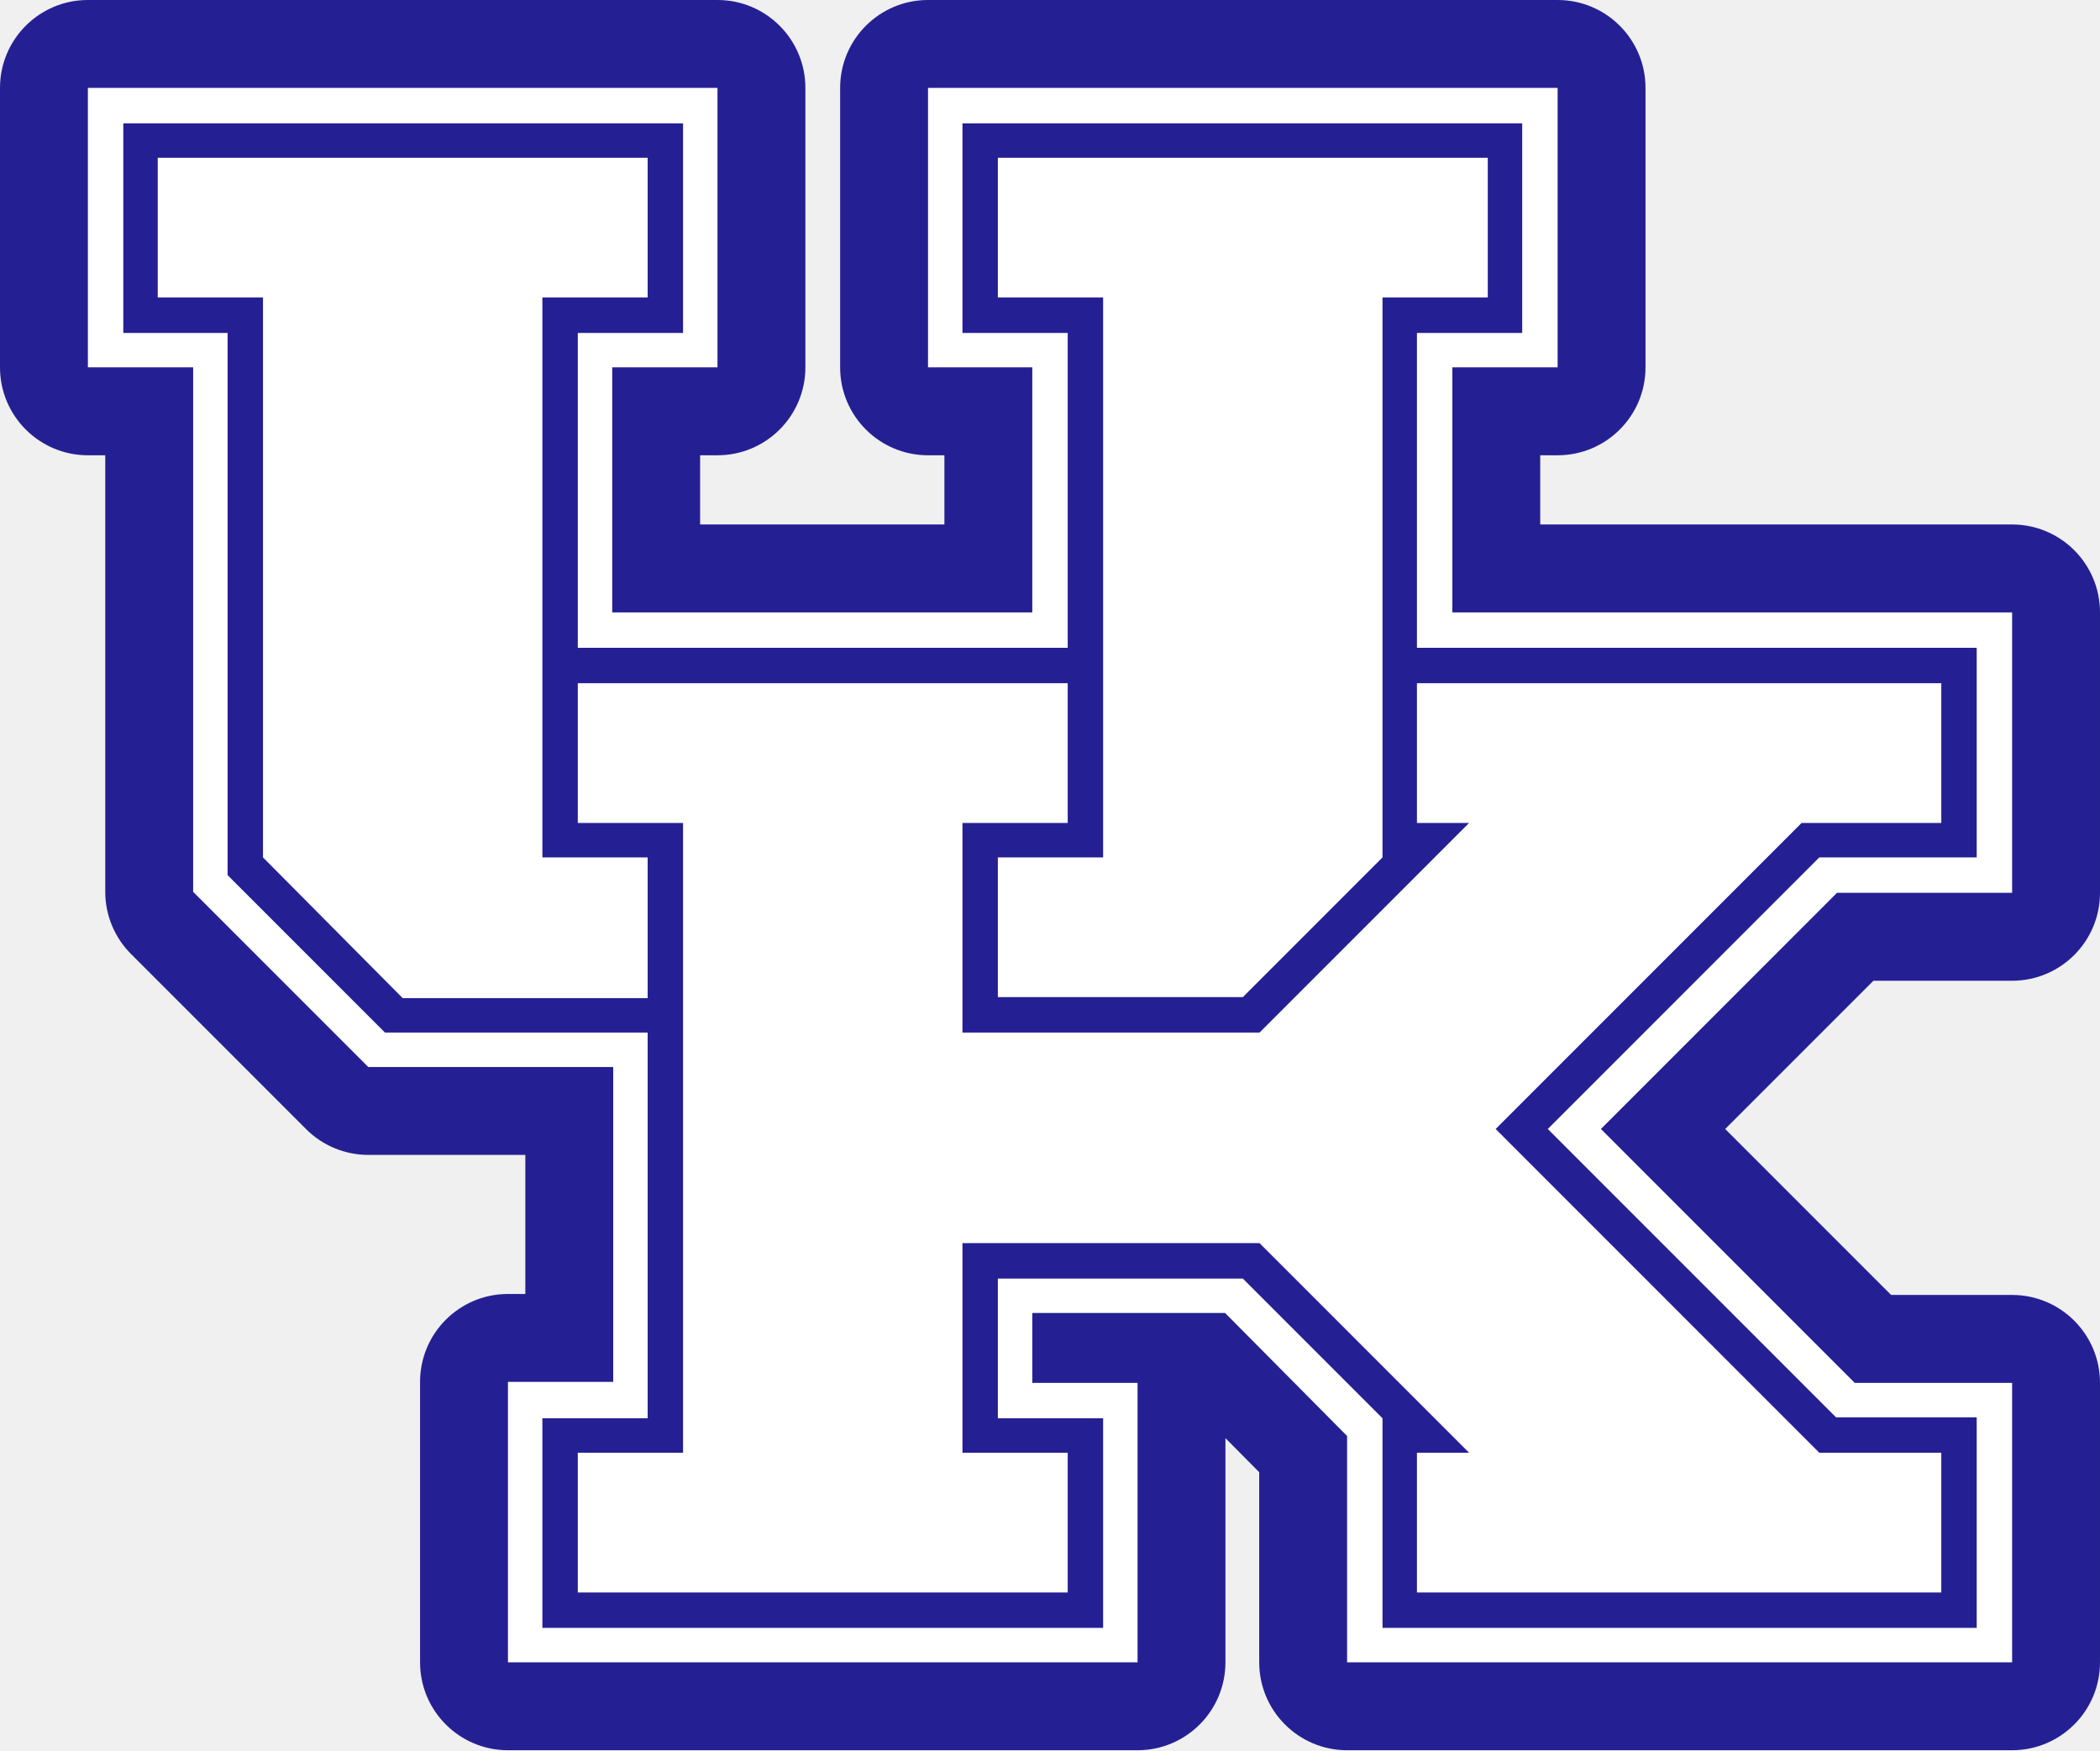
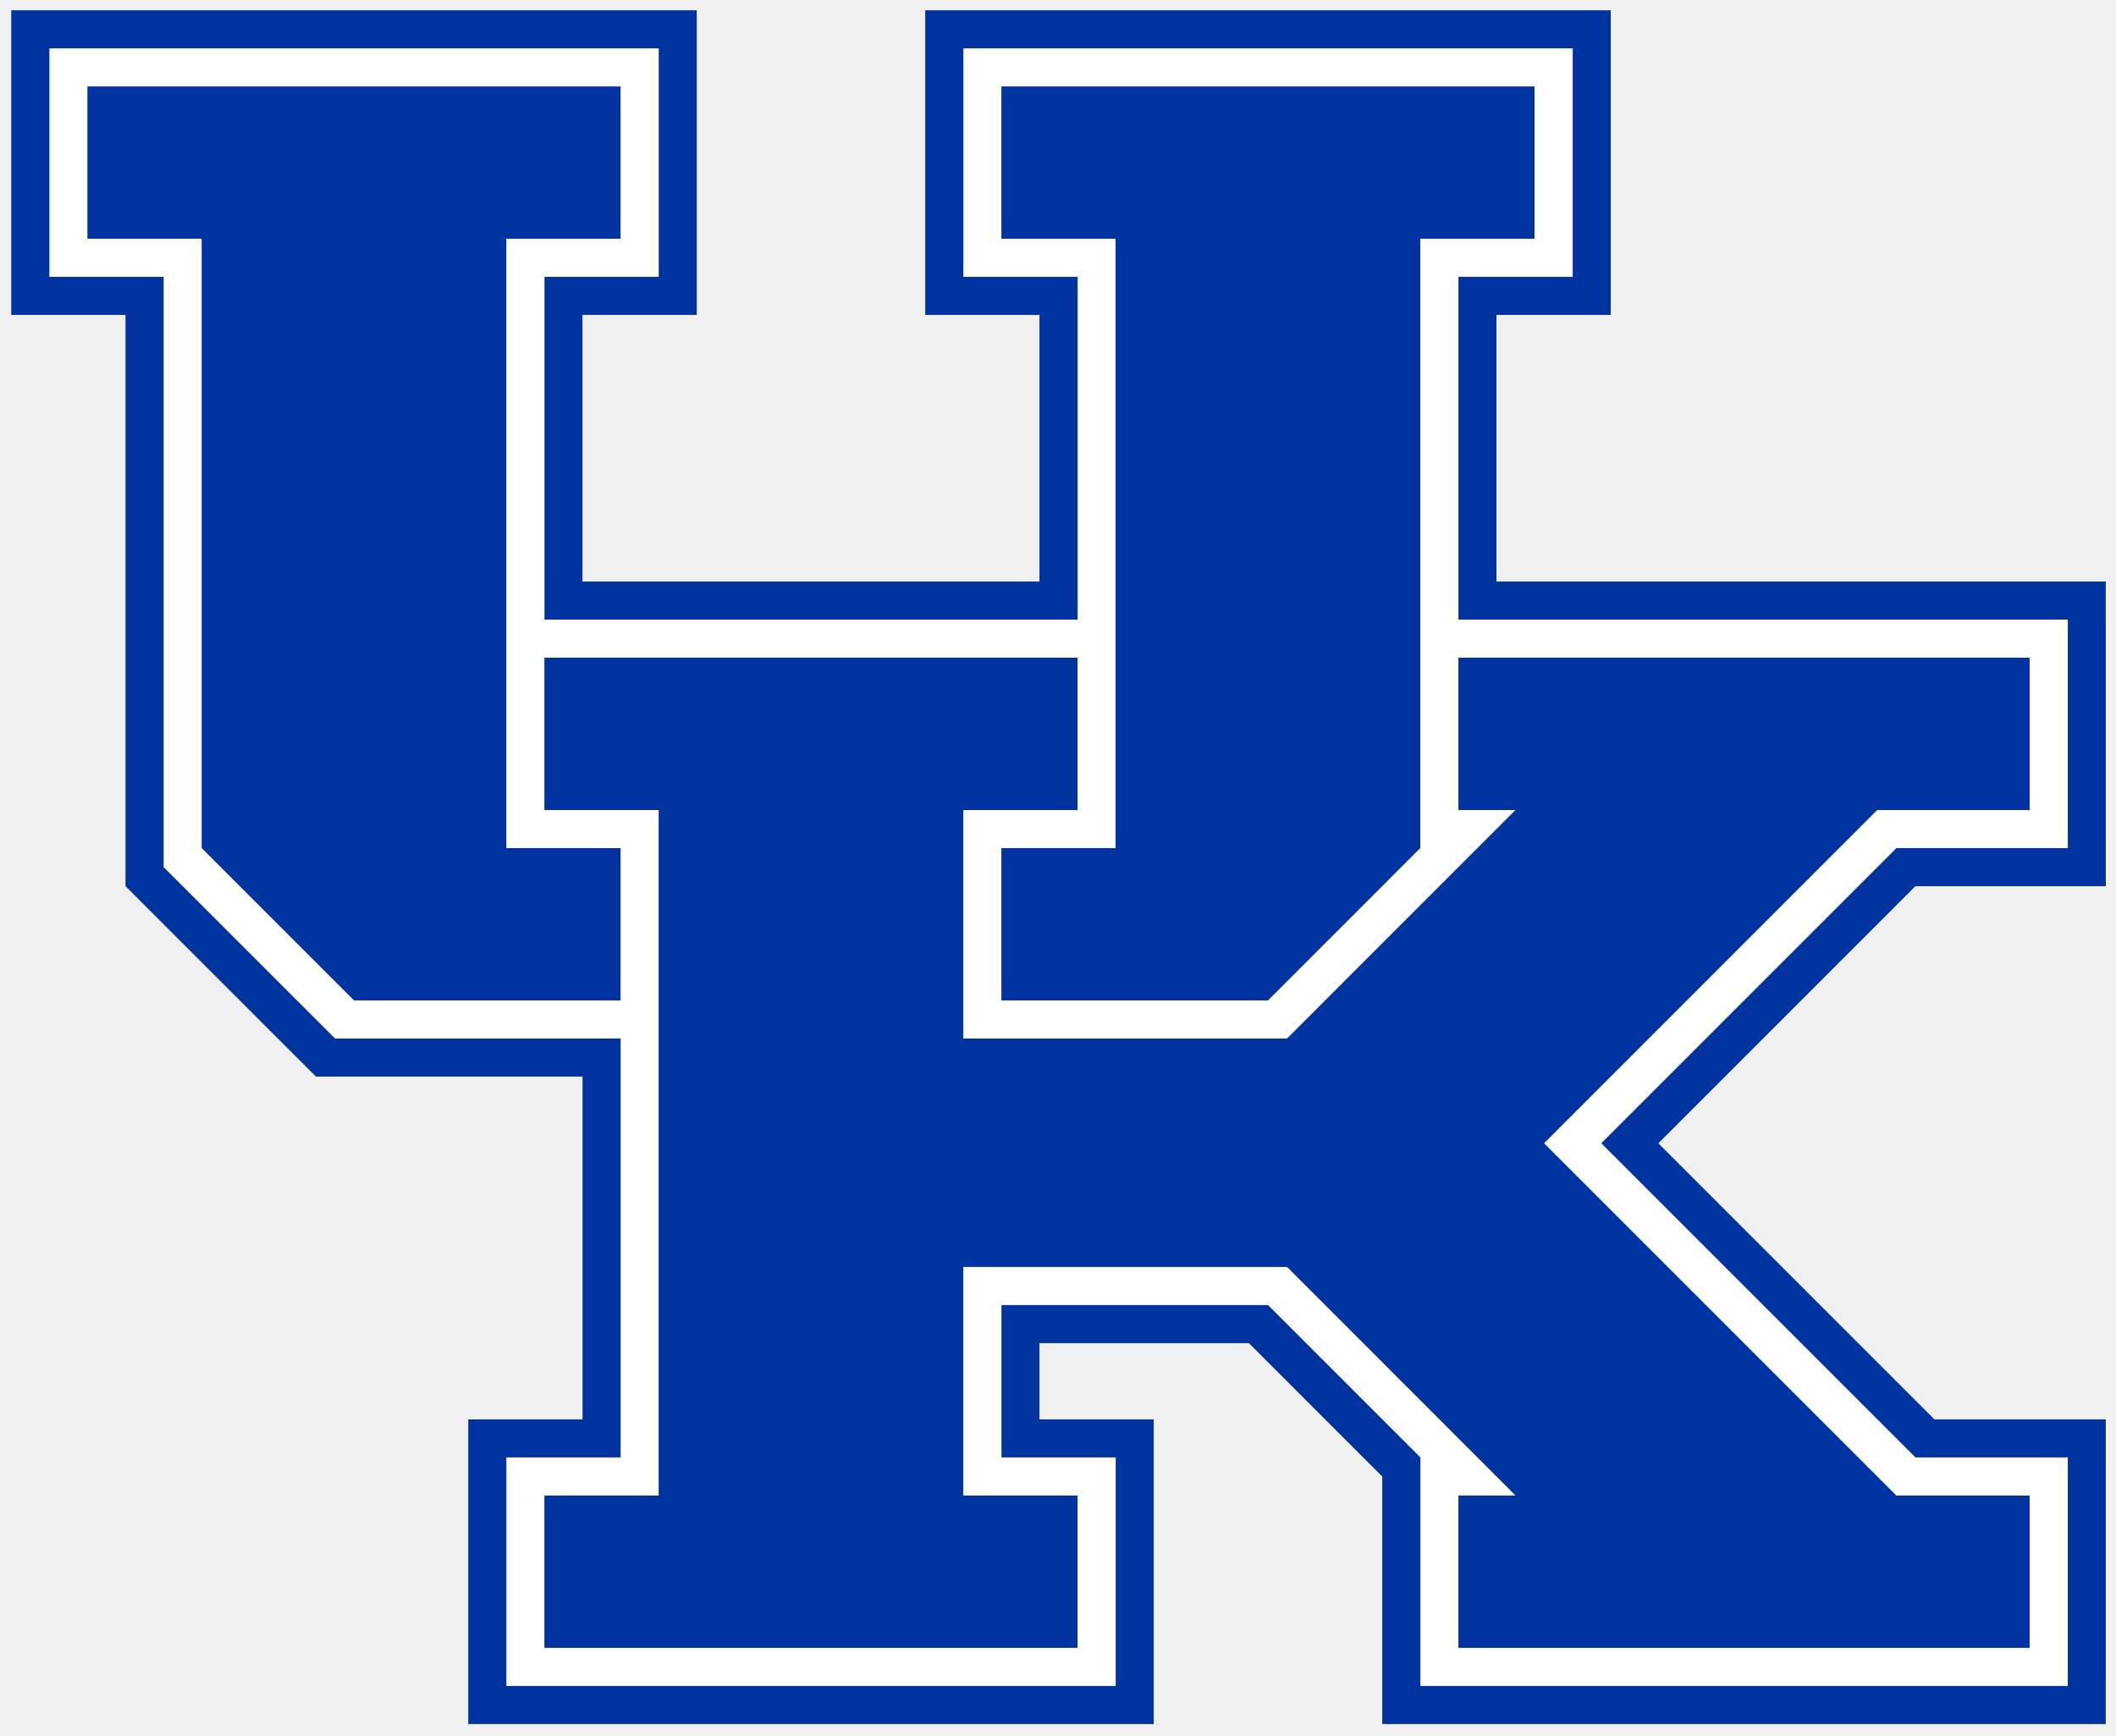
- <svg xmlns="http://www.w3.org/2000/svg" fill="#ffffff" viewBox="0 0 213.467 177.867" version="1.1" id="svg2" width="213.467" height="177.867">
-   <defs id="defs2" />
-   <g id="g4" style="fill:#242093;fill-opacity:1" transform="translate(8.933594,8.933594)">
-     <path id="path4" style="fill:#242093;fill-opacity:1" class="st0" d="M 7.1,0.051 A 7.049,7.049 0 0 0 0.051,7.1 V 21.301 a 7.049,7.049 0 0 0 7.049,7.049 h 3.652 v 49.85 a 7.049,7.049 0 0 0 2.047,4.967 L 26.998,97.467 A 7.049,7.049 0 0 0 32,99.549 h 21.451 v 32.102 h -3.65 a 7.049,7.049 0 0 0 -7.049,7.049 v 14.201 a 7.049,7.049 0 0 0 7.049,7.049 h 49.799 a 7.049,7.049 0 0 0 7.049,-7.049 v -14.201 a 7.049,7.049 0 0 0 -7.049,-7.049 h -3.65 v -7.201 h 20.23 l 12.568,12.566 a 7.049,7.049 0 0 0 -0.697,1.684 v 14.201 a 7.049,7.049 0 0 0 7.049,7.049 h 53.301 a 7.049,7.049 0 0 0 7.049,-7.049 v -14.201 a 7.049,7.049 0 0 0 -7.049,-7.049 h -9.48 l -25.854,-25.85 24.053,-24.053 h 11.281 a 7.049,7.049 0 0 0 7.049,-7.049 V 60.5 a 7.049,7.049 0 0 0 -7.049,-7.049 H 138.648 V 28.35 h 3.652 a 7.049,7.049 0 0 0 7.049,-7.049 V 7.1 A 7.049,7.049 0 0 0 142.301,0.051 H 92.5 A 7.049,7.049 0 0 0 85.451,7.1 V 21.301 A 7.049,7.049 0 0 0 92.5,28.35 h 3.65 V 53.451 H 53.248 V 28.35 h 3.652 a 7.049,7.049 0 0 0 7.049,-7.049 V 7.1 A 7.049,7.049 0 0 0 56.9,0.051 Z" />
-     <path id="path3" style="fill:#242093;fill-opacity:1" class="st0" d="M 0,-8.934 A 8.934,8.934 0 0 0 -8.934,0 V 28.4 A 8.934,8.934 0 0 0 0,37.334 h 1.766 v 44.365 a 8.934,8.934 0 0 0 2.617,6.316 L 22.184,105.816 A 8.934,8.934 0 0 0 28.5,108.434 h 15.967 v 14.133 H 42.699 A 8.934,8.934 0 0 0 33.766,131.5 V 160 a 8.934,8.934 0 0 0 8.934,8.934 H 106.699 A 8.934,8.934 0 0 0 115.633,160 v -22.781 l 3.434,3.461 V 160 A 8.934,8.934 0 0 0 128,168.934 h 67.6 A 8.934,8.934 0 0 0 204.533,160 v -28.4 a 8.934,8.934 0 0 0 -8.934,-8.934 h -12.299 l -16.867,-16.865 15.068,-15.066 h 14.098 a 8.934,8.934 0 0 0 8.934,-8.934 v -28.5 a 8.934,8.934 0 0 0 -8.934,-8.934 h -47.967 v -7.033 h 1.768 a 8.934,8.934 0 0 0 8.934,-8.934 V 0 a 8.934,8.934 0 0 0 -8.934,-8.934 H 85.4 A 8.934,8.934 0 0 0 76.467,0 v 28.4 a 8.934,8.934 0 0 0 8.934,8.934 h 1.666 v 7.033 H 62.234 V 37.334 H 64 a 8.934,8.934 0 0 0 8.934,-8.934 V 0 A 8.934,8.934 0 0 0 64,-8.934 Z M 12.533,12.533 h 39.033 v 3.434 h -1.766 a 8.934,8.934 0 0 0 -8.934,8.934 v 32 a 8.934,8.934 0 0 0 8.934,8.934 h 49.799 a 8.934,8.934 0 0 0 8.934,-8.934 v -32 a 8.934,8.934 0 0 0 -8.934,-8.934 h -1.766 v -3.434 h 39.033 v 3.434 h -1.768 a 8.934,8.934 0 0 0 -8.934,8.934 v 32 a 8.934,8.934 0 0 0 8.934,8.934 h 47.967 v 3.432 H 176 a 8.934,8.934 0 0 0 -6.316,2.617 l -27.6,27.602 a 8.934,8.934 0 0 0 0,12.633 l 29.299,29.299 a 8.934,8.934 0 0 0 6.316,2.617 h 5.367 v 3.533 H 140.533 v -12.367 a 8.934,8.934 0 0 0 -2.617,-6.316 L 123.717,114.684 a 8.934,8.934 0 0 0 -6.316,-2.617 H 92.5 A 8.934,8.934 0 0 0 83.566,121 v 14.199 A 8.934,8.934 0 0 0 92.5,144.133 h 1.766 v 3.434 H 55.133 v -3.434 h 1.768 a 8.934,8.934 0 0 0 8.934,-8.934 V 96 a 8.934,8.934 0 0 0 -8.934,-8.934 h -23 L 23.133,76.299 V 24.9 a 8.934,8.934 0 0 0 -8.934,-8.934 h -1.666 z" />
-   </g>
-   <g id="g2" style="fill:#242093;fill-opacity:1" transform="translate(8.933594,8.933594)">
-     <path class="st0" d="M 7.1,7.1 V 21.3 H 17.8 V 78.2 L 32,92.5 H 56.9 V 78.2 H 46.2 V 21.3 H 56.9 V 7.1 Z m 85.4,0 v 14.2 h 10.7 V 78.2 H 92.5 v 14.2 h 24.9 L 131.6,78.2 V 21.3 h 10.7 V 7.1 Z M 49.8,60.5 v 14.2 h 10.7 v 64 H 49.8 v 14.2 H 99.6 V 138.7 H 88.9 v -21.3 h 30.2 l 21.3,21.3 h -5.3 v 14.2 h 53.3 V 138.7 H 176 l -32.9,-32.9 31.1,-31.1 h 14.2 V 60.5 h -53.3 v 14.2 h 5.3 L 119.1,96 H 88.9 V 74.7 H 99.6 V 60.5 Z" id="path2" style="fill:#ffffff;fill-opacity:1" />
-     <path class="st0" d="m 179.6,131.6 -25.8,-25.8 24,-24 h 17.8 V 53.3 H 138.7 V 28.4 h 10.7 V 0 h -64 v 0 28.4 0 H 96 V 53.3 H 53.3 V 28.4 H 64 v 0 V 0 0 H 0 v 0 28.4 h 10.7 v 53.3 0 0 l 17.8,17.8 h 24.9 v 32 H 42.7 V 160 h 64 V 131.6 H 96 v -7.1 h 19.6 L 128,137 v 23 h 67.6 v -28.4 0 z m 12.4,24.9 h -60.4 v -21.3 0 L 117.4,121 H 92.5 v 14.2 h 10.7 v 21.3 h -57 V 135.2 H 56.9 V 96 H 30.2 l -16,-16 v -55.1 0 H 3.6 V 3.6 H 60.5 V 24.9 H 49.8 v 32 h 49.8 v -32 H 88.9 V 3.6 h 56.9 v 21.3 h -10.7 v 32 H 192 v 21.3 h -16 l -27.6,27.6 v 0 l 29.3,29.3 H 192 Z" id="path1" style="fill:#ffffff;fill-opacity:1" />
+ <svg xmlns="http://www.w3.org/2000/svg" xml:space="preserve" height="162.02" width="197.58" version="1.1" viewBox="0 0 197.582 162.023">
+   <g>
+     <path fill="#0033a0" d="m1.049 0.959v28.449h10.67v53.338h0.006l-0.006 0.004 17.781 17.775h24.893v32.008h-10.672v28.449h64.01v-28.449h-10.67v-7.117h19.557l12.449 12.451v23.115h67.562l0.002-28.449h-0.002-16.002l-25.777-25.781 24-24.002h17.781l-0.002-28.451-56.896 0.004v-24.895h10.67v-28.449h-64.008-0.002v28.449h0.002 10.666v24.895h-42.672v-24.895h10.666 0.006v-28.449h-0.006-64.006z" />
+     <path fill="#fff" d="m149.52 106.75 27.559-27.56h16.002v-21.338h-56.898v-32.002h10.67v-21.335h-56.899v21.335h10.671v32.002h-49.786v-32.002h10.669v-21.335h-56.898v21.334h10.666 0.004v55.116l16.002 16.002h26.669v39.119h-10.671v21.339h56.9v-21.339h-10.67v-14.225h24.894l14.225 14.225h0.002v21.339h60.449v-21.339h-14.222l-29.339-29.336z" />
+     <path d="m8.162 8.072v14.223h10.67v56.894l14.225 14.225h24.89v-14.225h-10.668v-56.894h10.668v-14.223l-49.785 0zm85.344 0v14.223h10.664v56.894h-10.664v14.225h24.894l14.22-14.225v-56.894h10.67v-14.223l-49.784 0zm-42.674 53.338v14.223h10.67v64.007h-10.67v14.23h49.788v-14.23h-10.669v-21.34h30.229l21.33 21.34h-5.33v14.23h53.34v-14.23h-12.45l-32.89-32.89 31.11-31.117h14.23v-14.223h-53.34v14.223h5.33l-21.33 21.336h-30.229v-21.336h10.669v-14.223h-49.788z" fill="#0033a0" transform="translate(-.0010758)" />
  </g>
</svg>
